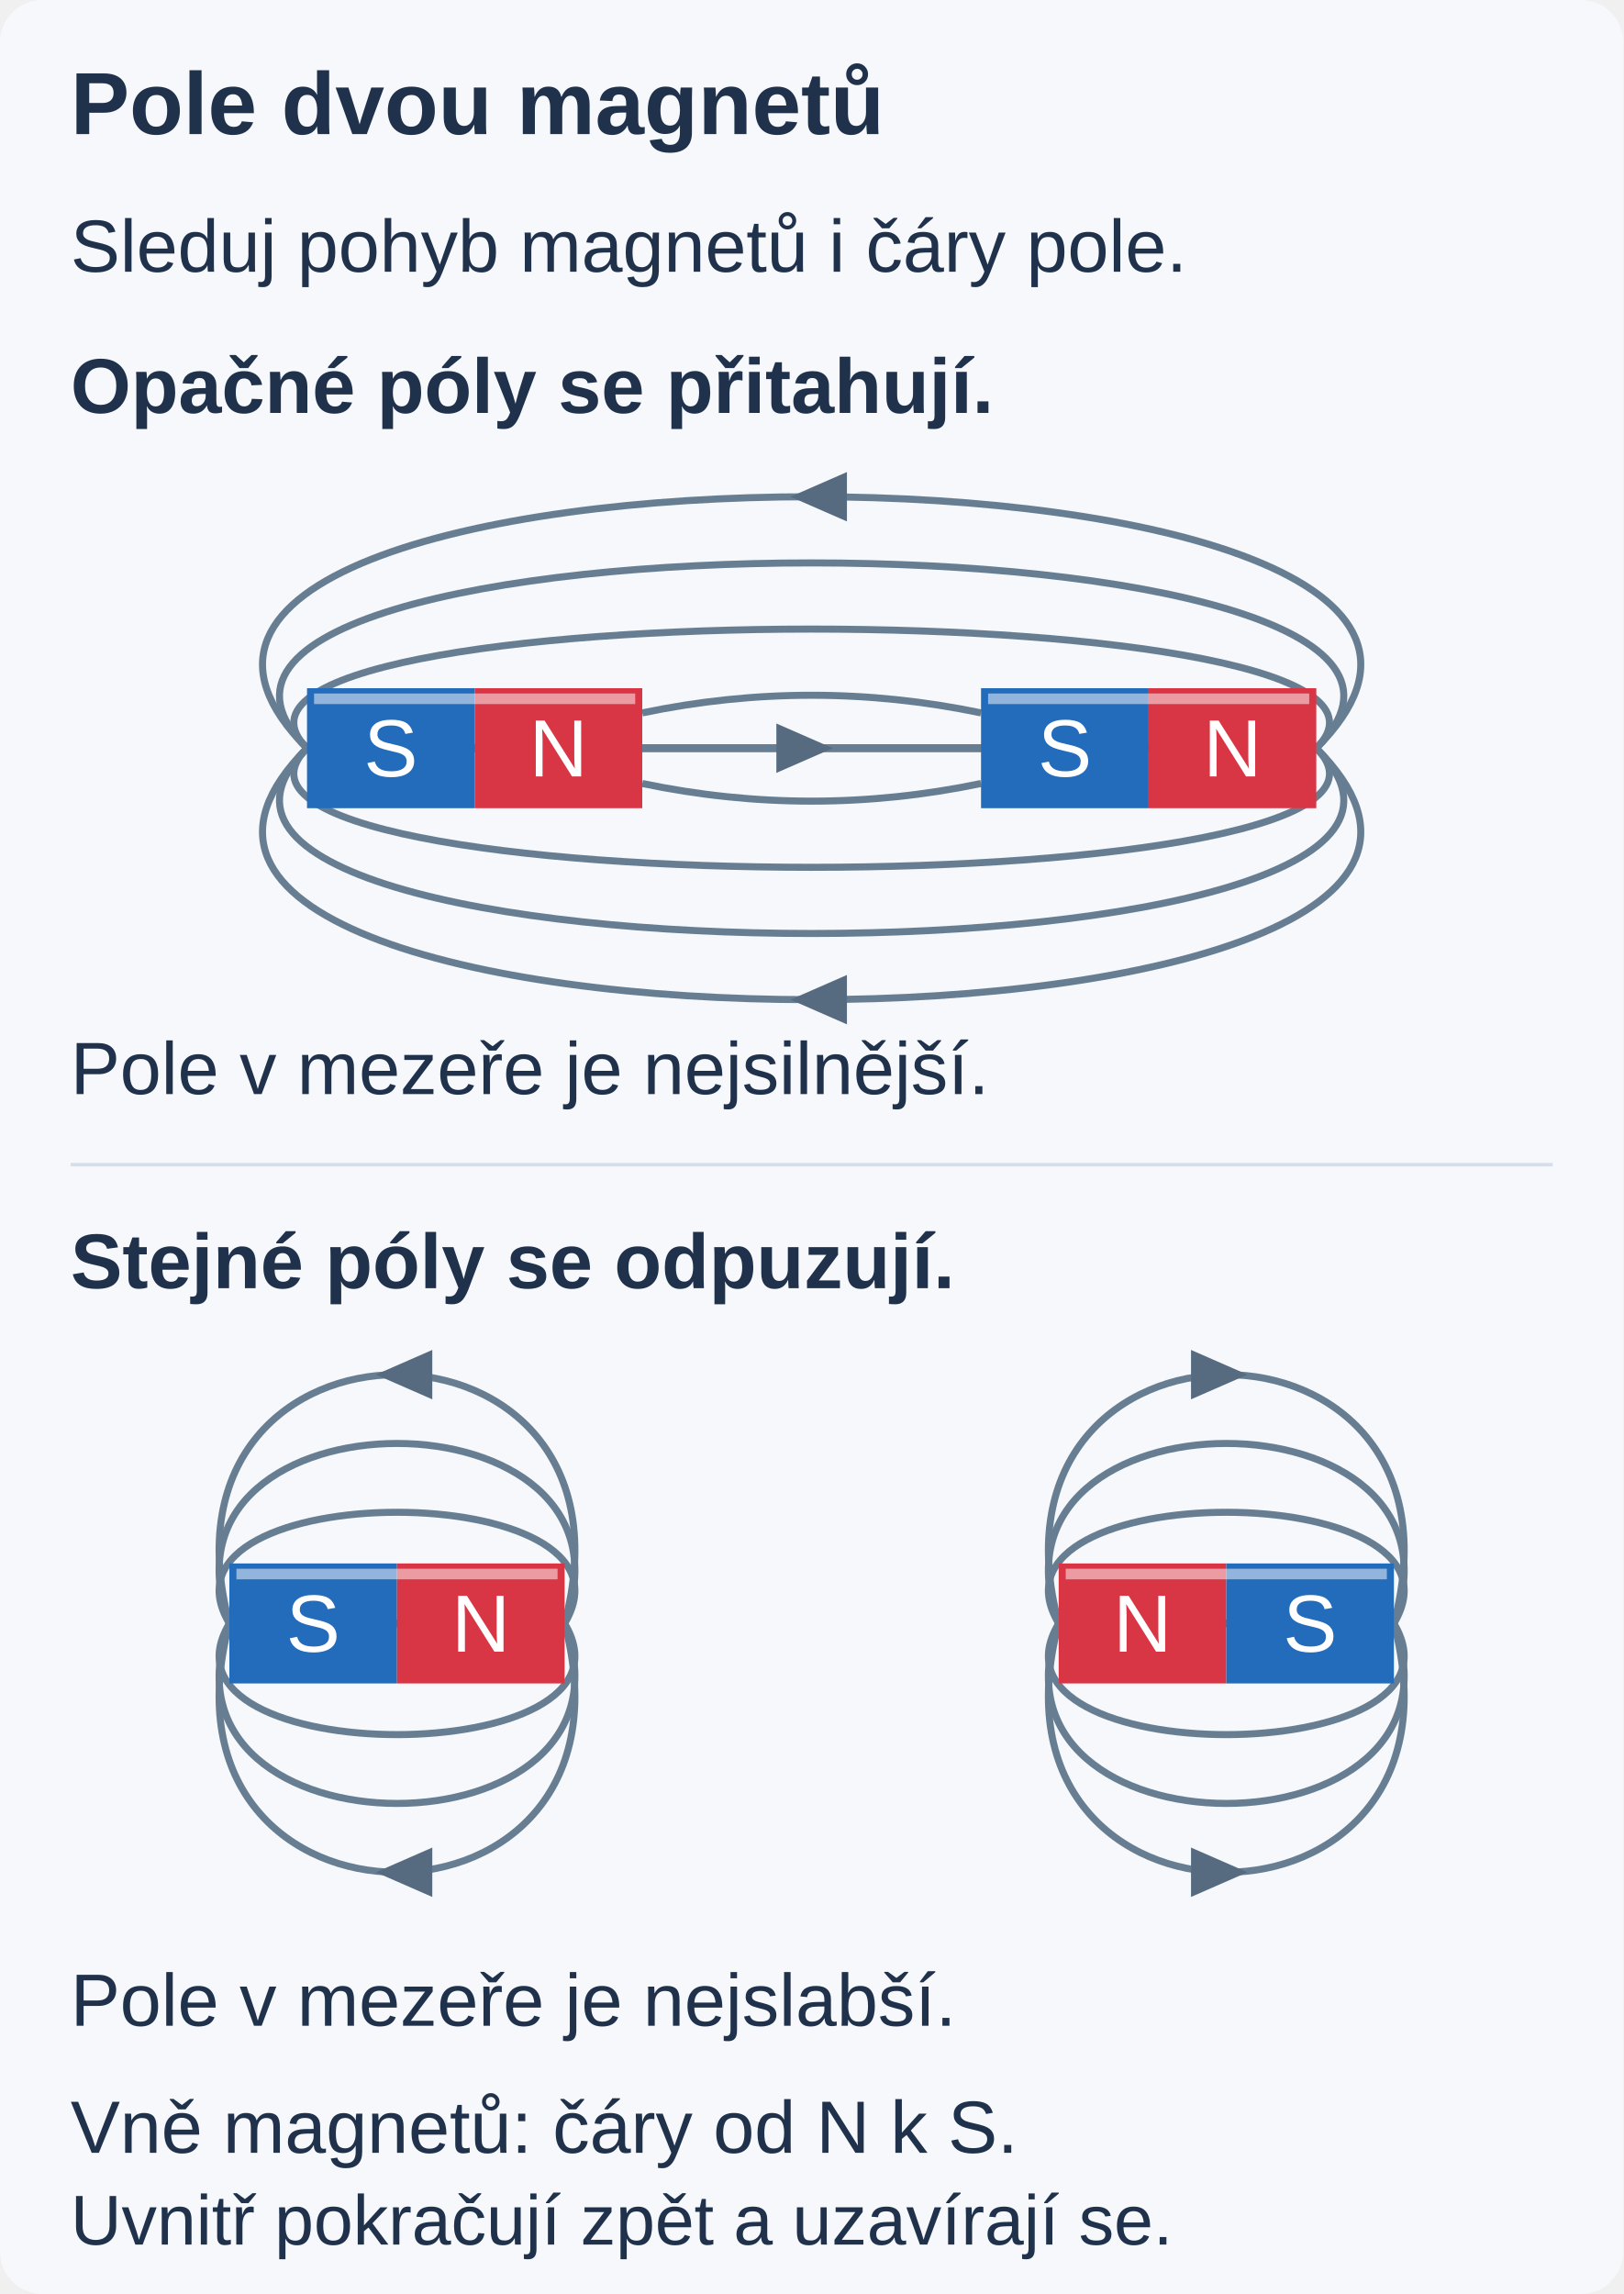
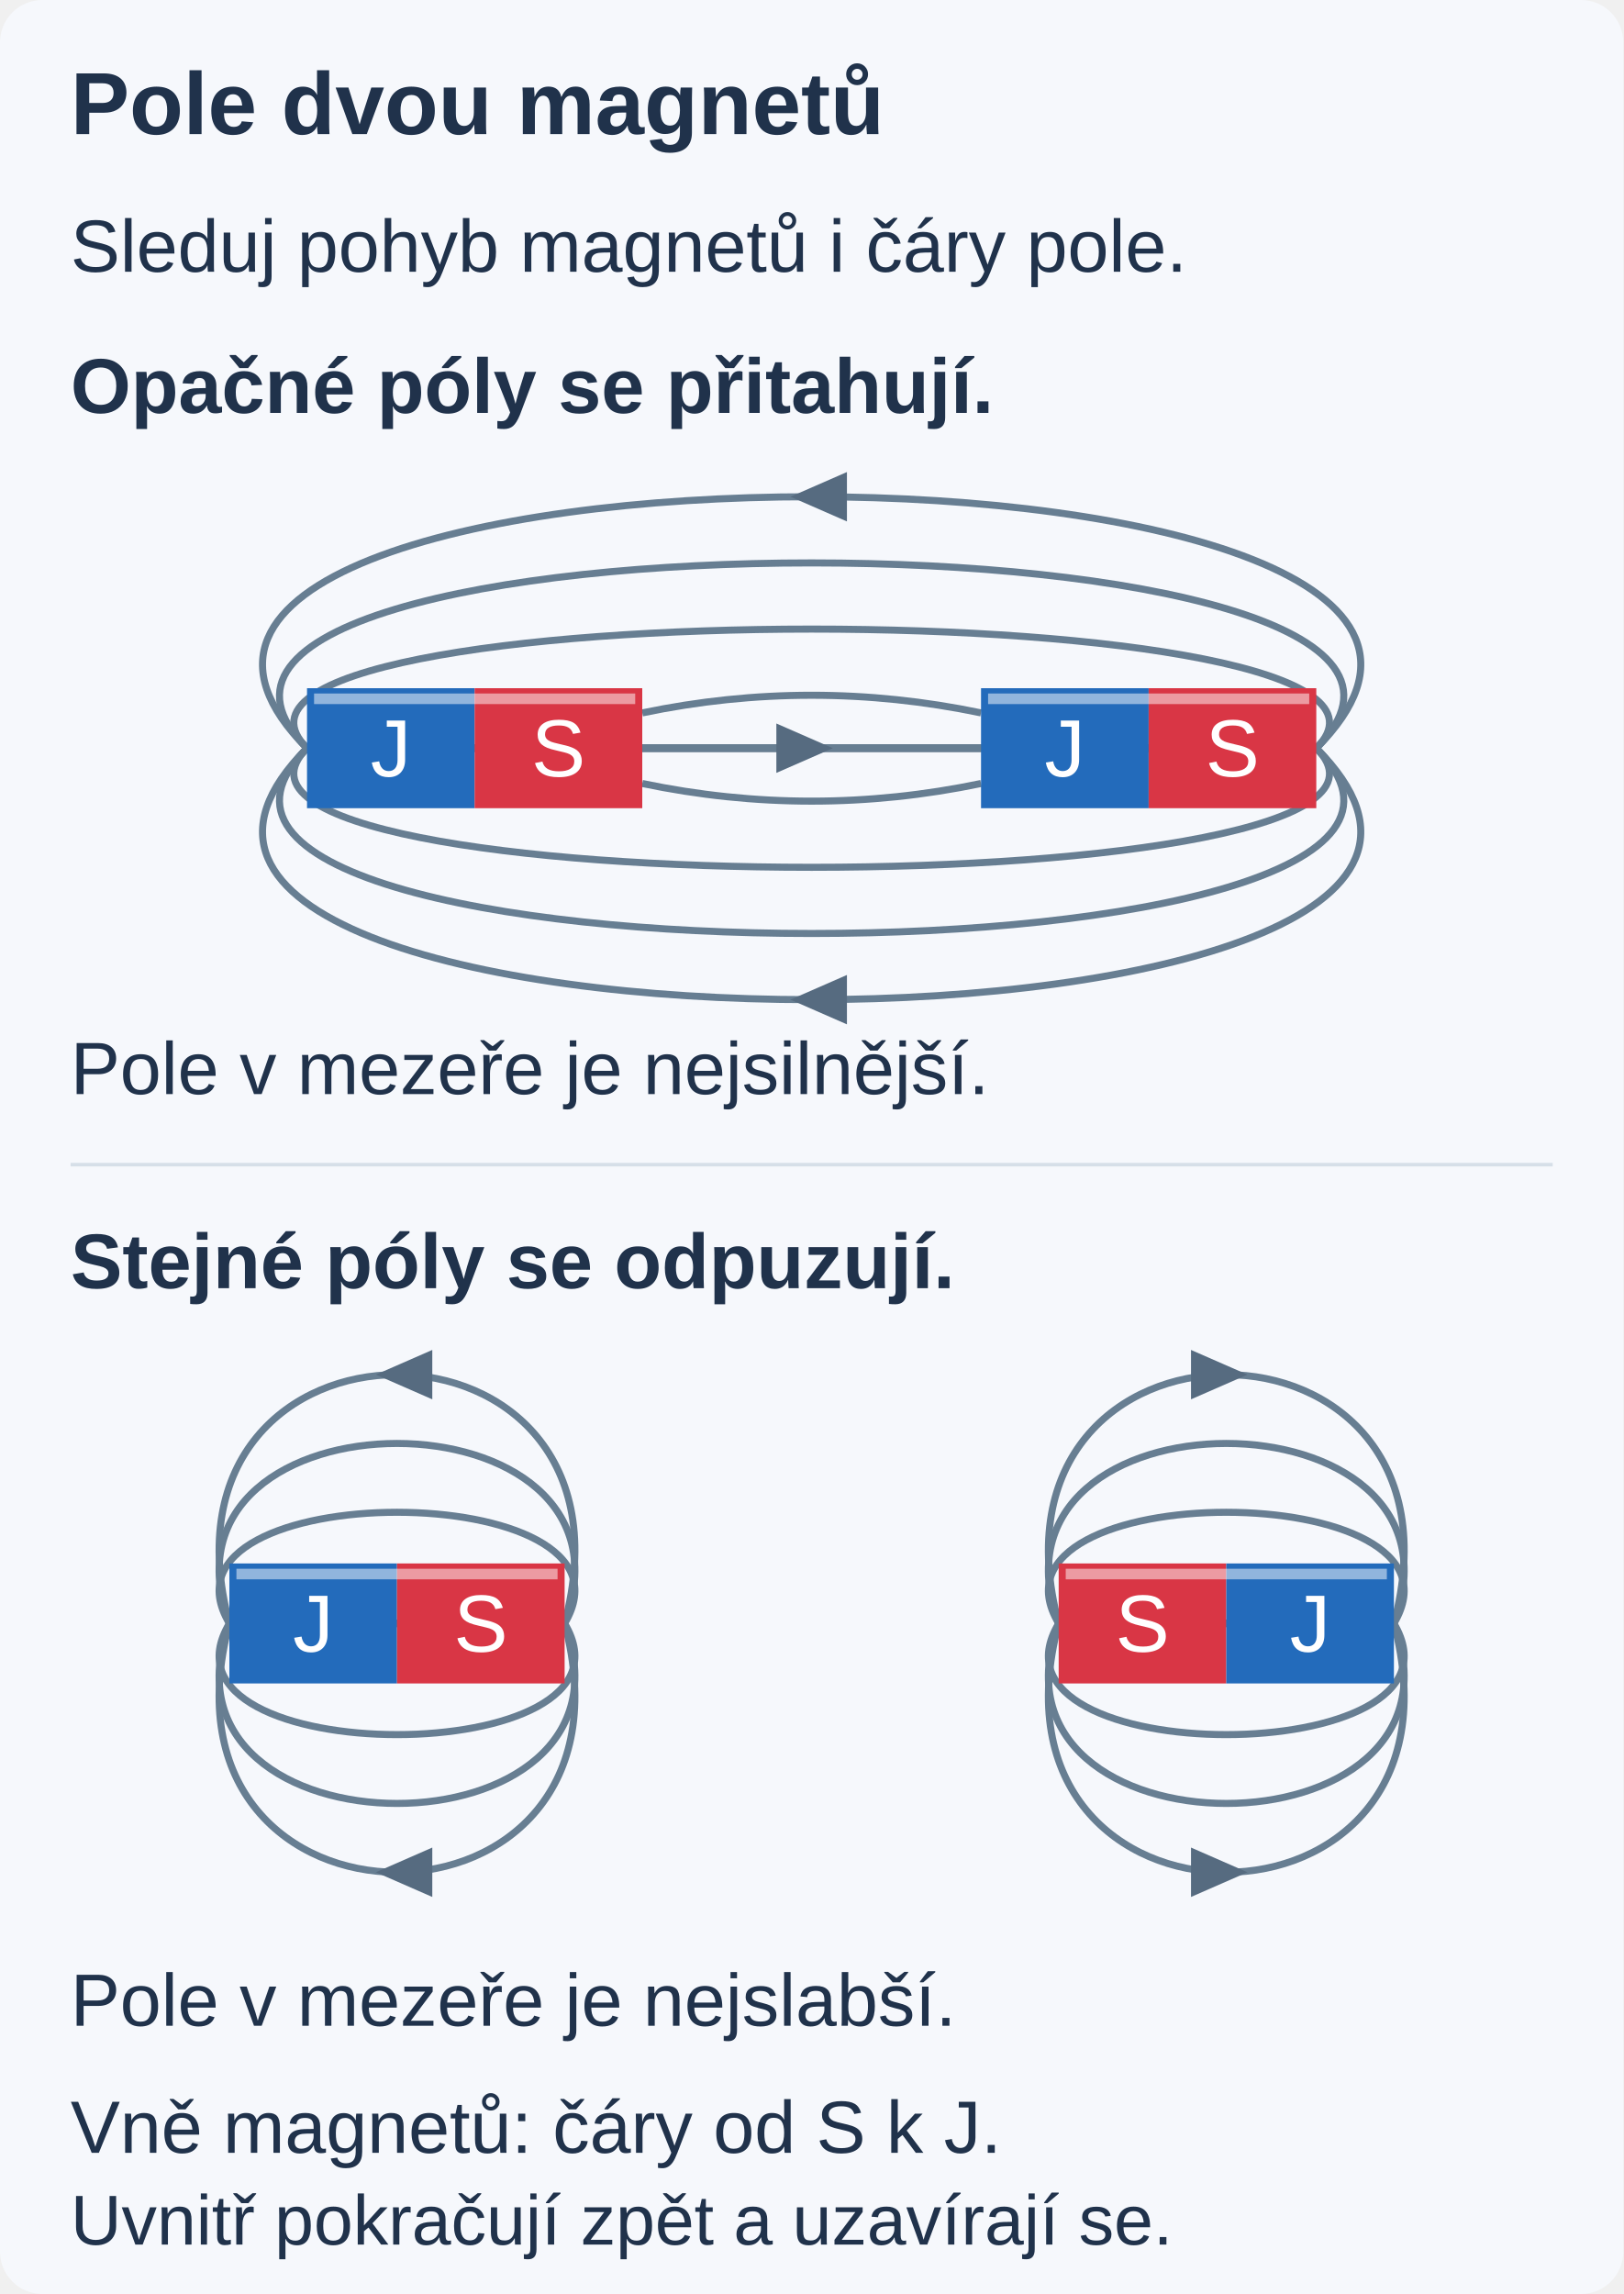
- <svg xmlns="http://www.w3.org/2000/svg" viewBox="0 0 460 650" width="460" height="650" role="img" aria-label="Pole dvou magnetů. Opačné póly se přibližují, stejné se vzdalují. Čáry tvoří uzavřené smyčky přes magnety, vně směřují od N k S.">
+ <svg xmlns="http://www.w3.org/2000/svg" viewBox="0 0 460 650" width="460" height="650" role="img" aria-label="Pole dvou magnetů. Opačné póly se přibližují, stejné se vzdalují. Čáry tvoří uzavřené smyčky přes magnety, vně směřují od S k J.">
  <defs>
    <radialGradient id="earth" cx="30%" cy="25%">
      <stop stop-color="#e0f5ff" />
      <stop offset=".7" stop-color="#66add9" />
      <stop offset="1" stop-color="#276b9a" />
    </radialGradient>
    <radialGradient id="sun">
      <stop stop-color="#fff3a5" />
      <stop offset="1" stop-color="#f6ab28" />
    </radialGradient>
  </defs>
  <style>text{font-family:Arial,sans-serif;fill:#20324b}.field{fill:none;stroke:#677e92;stroke-width:2} .static-field{display:none}@media(prefers-reduced-motion:reduce){.animated-field{display:none}.static-field{display:inline}}
@media(prefers-reduced-motion:reduce){*{animation:none!important}.moving{display:none}.still{display:inline!important}}</style>
  <rect width="460" height="650" rx="12" fill="#f6f8fc" />
  <g id="panel-4">
    <text x="20" y="38" font-size="25" font-weight="bold">Pole dvou magnetů</text>
    <text x="20" y="77" font-size="21">Sleduj pohyb magnetů i čáry pole.</text>
    <text x="20" y="117" font-size="22" font-weight="bold">Opačné póly se přitahují.</text>
    <text x="20" y="365" font-size="22" font-weight="bold">Stejné póly se odpuzují.</text>
    <text x="20" y="310" font-size="21">Pole v mezeře je nejsilnější.</text>
    <path d="M20 330H440" stroke="#d6dfe8" />
    <g class="animated-field">
      <path class="field join00" d="M373 212 C418 167 42 167 87 212 L373 212Z">
-         <animate attributeName="d" values="M395 212 C440 167 20 167 65 212 L395 212Z;M395 212 C440 167 20 167 65 212 L395 212Z;M373 212 C418 167 42 167 87 212 L373 212Z;M373 212 C418 167 42 167 87 212 L373 212Z" keyTimes="0;.15;.65;1" dur="9s" repeatCount="indefinite" />
+         <animate attributeName="d" values="M395 212 C440 167 20 167 65 212 L395 212Z;M395 212 C440 167 20 167 65 212 L395 212Z;M350 212 C395 167 65 167 110 212 L350 212Z;M350 212 C395 167 65 167 110 212 L350 212Z" keyTimes="0;.03;.35;1" dur="5s" repeatCount="indefinite" />
      </path>
      <path class="field join01" d="M373 212 C443 142 17 142 87 212 L373 212Z">
-         <animate attributeName="d" values="M395 212 C465 142 -5 142 65 212 L395 212Z;M395 212 C465 142 -5 142 65 212 L395 212Z;M373 212 C443 142 17 142 87 212 L373 212Z;M373 212 C443 142 17 142 87 212 L373 212Z" keyTimes="0;.15;.65;1" dur="9s" repeatCount="indefinite" />
+         <animate attributeName="d" values="M395 212 C465 142 -5 142 65 212 L395 212Z;M395 212 C465 142 -5 142 65 212 L395 212Z;M350 212 C420 142 40 142 110 212 L350 212Z;M350 212 C420 142 40 142 110 212 L350 212Z" keyTimes="0;.03;.35;1" dur="5s" repeatCount="indefinite" />
      </path>
      <path class="field join02" d="M373 212 C468 117 -8 117 87 212 L373 212Z">
-         <animate attributeName="d" values="M395 212 C490 117 -30 117 65 212 L395 212Z;M395 212 C490 117 -30 117 65 212 L395 212Z;M373 212 C468 117 -8 117 87 212 L373 212Z;M373 212 C468 117 -8 117 87 212 L373 212Z" keyTimes="0;.15;.65;1" dur="9s" repeatCount="indefinite" />
+         <animate attributeName="d" values="M395 212 C490 117 -30 117 65 212 L395 212Z;M395 212 C490 117 -30 117 65 212 L395 212Z;M350 212 C445 117 15 117 110 212 L350 212Z;M350 212 C445 117 15 117 110 212 L350 212Z" keyTimes="0;.03;.35;1" dur="5s" repeatCount="indefinite" />
      </path>
      <path class="arrow" d="M-10 -7L6 0 -10 7Z" transform="translate(230 140.75) rotate(180)" fill="#566b80" />
      <path class="field join20" d="M373 212 C418 257 42 257 87 212 L373 212Z">
-         <animate attributeName="d" values="M395 212 C440 257 20 257 65 212 L395 212Z;M395 212 C440 257 20 257 65 212 L395 212Z;M373 212 C418 257 42 257 87 212 L373 212Z;M373 212 C418 257 42 257 87 212 L373 212Z" keyTimes="0;.15;.65;1" dur="9s" repeatCount="indefinite" />
+         <animate attributeName="d" values="M395 212 C440 257 20 257 65 212 L395 212Z;M395 212 C440 257 20 257 65 212 L395 212Z;M350 212 C395 257 65 257 110 212 L350 212Z;M350 212 C395 257 65 257 110 212 L350 212Z" keyTimes="0;.03;.35;1" dur="5s" repeatCount="indefinite" />
      </path>
      <path class="field join21" d="M373 212 C443 282 17 282 87 212 L373 212Z">
-         <animate attributeName="d" values="M395 212 C465 282 -5 282 65 212 L395 212Z;M395 212 C465 282 -5 282 65 212 L395 212Z;M373 212 C443 282 17 282 87 212 L373 212Z;M373 212 C443 282 17 282 87 212 L373 212Z" keyTimes="0;.15;.65;1" dur="9s" repeatCount="indefinite" />
+         <animate attributeName="d" values="M395 212 C465 282 -5 282 65 212 L395 212Z;M395 212 C465 282 -5 282 65 212 L395 212Z;M350 212 C420 282 40 282 110 212 L350 212Z;M350 212 C420 282 40 282 110 212 L350 212Z" keyTimes="0;.03;.35;1" dur="5s" repeatCount="indefinite" />
      </path>
      <path class="field join22" d="M373 212 C468 307 -8 307 87 212 L373 212Z">
-         <animate attributeName="d" values="M395 212 C490 307 -30 307 65 212 L395 212Z;M395 212 C490 307 -30 307 65 212 L395 212Z;M373 212 C468 307 -8 307 87 212 L373 212Z;M373 212 C468 307 -8 307 87 212 L373 212Z" keyTimes="0;.15;.65;1" dur="9s" repeatCount="indefinite" />
+         <animate attributeName="d" values="M395 212 C490 307 -30 307 65 212 L395 212Z;M395 212 C490 307 -30 307 65 212 L395 212Z;M350 212 C445 307 15 307 110 212 L350 212Z;M350 212 C445 307 15 307 110 212 L350 212Z" keyTimes="0;.03;.35;1" dur="5s" repeatCount="indefinite" />
      </path>
      <path class="arrow" d="M-10 -7L6 0 -10 7Z" transform="translate(230 283.25) rotate(180)" fill="#566b80" />
      <path class="field gap0" d="M182 202 Q230 192 278 202">
-         <animate attributeName="d" values="M160 202 Q230 192 300 202;M160 202 Q230 192 300 202;M182 202 Q230 192 278 202;M182 202 Q230 192 278 202" keyTimes="0;.15;.65;1" dur="9s" repeatCount="indefinite" />
+         <animate attributeName="d" values="M160 202 Q230 192 300 202;M160 202 Q230 192 300 202;M205 202 Q230 192 255 202;M205 202 Q230 192 255 202" keyTimes="0;.03;.35;1" dur="5s" repeatCount="indefinite" />
      </path>
      <path class="field gap1" d="M182 212 Q230 212 278 212">
-         <animate attributeName="d" values="M160 212 Q230 212 300 212;M160 212 Q230 212 300 212;M182 212 Q230 212 278 212;M182 212 Q230 212 278 212" keyTimes="0;.15;.65;1" dur="9s" repeatCount="indefinite" />
+         <animate attributeName="d" values="M160 212 Q230 212 300 212;M160 212 Q230 212 300 212;M205 212 Q230 212 255 212;M205 212 Q230 212 255 212" keyTimes="0;.03;.35;1" dur="5s" repeatCount="indefinite" />
      </path>
      <path class="field gap2" d="M182 222 Q230 232 278 222">
-         <animate attributeName="d" values="M160 222 Q230 232 300 222;M160 222 Q230 232 300 222;M182 222 Q230 232 278 222;M182 222 Q230 232 278 222" keyTimes="0;.15;.65;1" dur="9s" repeatCount="indefinite" />
+         <animate attributeName="d" values="M160 222 Q230 232 300 222;M160 222 Q230 232 300 222;M205 222 Q230 232 255 222;M205 222 Q230 232 255 222" keyTimes="0;.03;.35;1" dur="5s" repeatCount="indefinite" />
      </path>
      <path class="arrow" d="M-10 -7L6 0 -10 7Z" transform="translate(230 212) rotate(0)" fill="#566b80" />
      <g data-magnet="attractL" transform="translate(22 0)">
-         <animateTransform attributeName="transform" type="translate" values="0 0;0 0;22 0;22 0" keyTimes="0;.15;.65;1" dur="9s" repeatCount="indefinite" />
+         <animateTransform attributeName="transform" type="translate" values="0 0;0 0;45 0;45 0" keyTimes="0;.03;.35;1" dur="5s" repeatCount="indefinite" />
        <g>
          <rect x="65" y="195" width="47.5" height="34" fill="#236bbb" />
          <rect x="112.5" y="195" width="47.5" height="34" fill="#d93645" />
          <path d="M67 198h91" stroke="white" opacity=".5" stroke-width="3" />
-           <text x="88.75" y="220" font-size="23" fill="white" style="fill:white" text-anchor="middle">S</text>
-           <text x="136.25" y="220" font-size="23" style="fill:white" text-anchor="middle">N</text>
+           <text x="88.75" y="220" font-size="23" fill="white" style="fill:white" text-anchor="middle">J</text>
+           <text x="136.25" y="220" font-size="23" style="fill:white" text-anchor="middle">S</text>
        </g>
      </g>
      <g data-magnet="attractR" transform="translate(-22 0)">
-         <animateTransform attributeName="transform" type="translate" values="0 0;0 0;-22 0;-22 0" keyTimes="0;.15;.65;1" dur="9s" repeatCount="indefinite" />
+         <animateTransform attributeName="transform" type="translate" values="0 0;0 0;-45 0;-45 0" keyTimes="0;.03;.35;1" dur="5s" repeatCount="indefinite" />
        <g>
          <rect x="300" y="195" width="47.5" height="34" fill="#236bbb" />
          <rect x="347.5" y="195" width="47.5" height="34" fill="#d93645" />
          <path d="M302 198h91" stroke="white" opacity=".5" stroke-width="3" />
-           <text x="323.75" y="220" font-size="23" fill="white" style="fill:white" text-anchor="middle">S</text>
-           <text x="371.25" y="220" font-size="23" style="fill:white" text-anchor="middle">N</text>
+           <text x="323.75" y="220" font-size="23" fill="white" style="fill:white" text-anchor="middle">J</text>
+           <text x="371.25" y="220" font-size="23" style="fill:white" text-anchor="middle">S</text>
        </g>
      </g>
      <g data-magnet="repelL" transform="translate(-22 0)">
-         <animateTransform attributeName="transform" type="translate" values="0 0;0 0;-22 0;-22 0" keyTimes="0;.15;.65;1" dur="9s" repeatCount="indefinite" />
+         <animateTransform attributeName="transform" type="translate" values="0 0;0 0;-45 0;-45 0" keyTimes="0;.03;.35;1" dur="5s" repeatCount="indefinite" />
        <path class="field" d="M182 460 C207 418 62 418 87 460 L182 460Z" />
        <path class="field" d="M182 460 C207 392 62 392 87 460 L182 460Z" />
        <path class="field" d="M182 460 C207 366 62 366 87 460 L182 460Z" />
        <path class="arrow" d="M-10 -7L6 0 -10 7Z" transform="translate(134.5 389.5) rotate(180)" fill="#566b80" />
        <path class="field" d="M182 460 C207 502 62 502 87 460 L182 460Z" />
        <path class="field" d="M182 460 C207 528 62 528 87 460 L182 460Z" />
        <path class="field" d="M182 460 C207 554 62 554 87 460 L182 460Z" />
        <path class="arrow" d="M-10 -7L6 0 -10 7Z" transform="translate(134.5 530.5) rotate(180)" fill="#566b80" />
        <g>
          <rect x="87" y="443" width="47.5" height="34" fill="#236bbb" />
          <rect x="134.5" y="443" width="47.5" height="34" fill="#d93645" />
          <path d="M89 446h91" stroke="white" opacity=".5" stroke-width="3" />
-           <text x="110.75" y="468" font-size="23" fill="white" style="fill:white" text-anchor="middle">S</text>
-           <text x="158.25" y="468" font-size="23" style="fill:white" text-anchor="middle">N</text>
+           <text x="110.75" y="468" font-size="23" fill="white" style="fill:white" text-anchor="middle">J</text>
+           <text x="158.25" y="468" font-size="23" style="fill:white" text-anchor="middle">S</text>
        </g>
      </g>
      <g data-magnet="repelR" transform="translate(22 0)">
-         <animateTransform attributeName="transform" type="translate" values="0 0;0 0;22 0;22 0" keyTimes="0;.15;.65;1" dur="9s" repeatCount="indefinite" />
+         <animateTransform attributeName="transform" type="translate" values="0 0;0 0;45 0;45 0" keyTimes="0;.03;.35;1" dur="5s" repeatCount="indefinite" />
        <path class="field" d="M278 460 C253 418 398 418 373 460 L278 460Z" />
        <path class="field" d="M278 460 C253 392 398 392 373 460 L278 460Z" />
        <path class="field" d="M278 460 C253 366 398 366 373 460 L278 460Z" />
        <path class="arrow" d="M-10 -7L6 0 -10 7Z" transform="translate(325.5 389.5) rotate(0)" fill="#566b80" />
        <path class="field" d="M278 460 C253 502 398 502 373 460 L278 460Z" />
        <path class="field" d="M278 460 C253 528 398 528 373 460 L278 460Z" />
        <path class="field" d="M278 460 C253 554 398 554 373 460 L278 460Z" />
        <path class="arrow" d="M-10 -7L6 0 -10 7Z" transform="translate(325.5 530.5) rotate(0)" fill="#566b80" />
        <g>
          <rect x="278" y="443" width="47.5" height="34" fill="#d93645" />
          <rect x="325.5" y="443" width="47.5" height="34" fill="#236bbb" />
          <path d="M280 446h91" stroke="white" opacity=".5" stroke-width="3" />
-           <text x="301.75" y="468" font-size="23" fill="white" style="fill:white" text-anchor="middle">N</text>
-           <text x="349.25" y="468" font-size="23" style="fill:white" text-anchor="middle">S</text>
+           <text x="301.75" y="468" font-size="23" fill="white" style="fill:white" text-anchor="middle">S</text>
+           <text x="349.25" y="468" font-size="23" style="fill:white" text-anchor="middle">J</text>
        </g>
      </g>
    </g>
    <g class="static-field">
      <path class="field join00" d="M373 212 C418 167 42 167 87 212 L373 212Z" />
      <path class="field join01" d="M373 212 C443 142 17 142 87 212 L373 212Z" />
      <path class="field join02" d="M373 212 C468 117 -8 117 87 212 L373 212Z" />
      <path class="arrow" d="M-10 -7L6 0 -10 7Z" transform="translate(230 140.75) rotate(180)" fill="#566b80" />
      <path class="field join20" d="M373 212 C418 257 42 257 87 212 L373 212Z" />
      <path class="field join21" d="M373 212 C443 282 17 282 87 212 L373 212Z" />
      <path class="field join22" d="M373 212 C468 307 -8 307 87 212 L373 212Z" />
      <path class="arrow" d="M-10 -7L6 0 -10 7Z" transform="translate(230 283.25) rotate(180)" fill="#566b80" />
      <path class="field gap0" d="M182 202 Q230 192 278 202" />
      <path class="field gap1" d="M182 212 Q230 212 278 212" />
      <path class="field gap2" d="M182 222 Q230 232 278 222" />
      <path class="arrow" d="M-10 -7L6 0 -10 7Z" transform="translate(230 212) rotate(0)" fill="#566b80" />
      <g transform="translate(22 0)">
        <g>
          <rect x="65" y="195" width="47.5" height="34" fill="#236bbb" />
          <rect x="112.5" y="195" width="47.5" height="34" fill="#d93645" />
          <path d="M67 198h91" stroke="white" opacity=".5" stroke-width="3" />
-           <text x="88.75" y="220" font-size="23" fill="white" style="fill:white" text-anchor="middle">S</text>
-           <text x="136.25" y="220" font-size="23" style="fill:white" text-anchor="middle">N</text>
+           <text x="88.75" y="220" font-size="23" fill="white" style="fill:white" text-anchor="middle">J</text>
+           <text x="136.25" y="220" font-size="23" style="fill:white" text-anchor="middle">S</text>
        </g>
      </g>
      <g transform="translate(-22 0)">
        <g>
          <rect x="300" y="195" width="47.5" height="34" fill="#236bbb" />
          <rect x="347.5" y="195" width="47.5" height="34" fill="#d93645" />
          <path d="M302 198h91" stroke="white" opacity=".5" stroke-width="3" />
-           <text x="323.75" y="220" font-size="23" fill="white" style="fill:white" text-anchor="middle">S</text>
-           <text x="371.25" y="220" font-size="23" style="fill:white" text-anchor="middle">N</text>
+           <text x="323.75" y="220" font-size="23" fill="white" style="fill:white" text-anchor="middle">J</text>
+           <text x="371.25" y="220" font-size="23" style="fill:white" text-anchor="middle">S</text>
        </g>
      </g>
      <g transform="translate(-22 0)">
        <path class="field" d="M182 460 C207 418 62 418 87 460 L182 460Z" />
        <path class="field" d="M182 460 C207 392 62 392 87 460 L182 460Z" />
        <path class="field" d="M182 460 C207 366 62 366 87 460 L182 460Z" />
        <path class="arrow" d="M-10 -7L6 0 -10 7Z" transform="translate(134.5 389.5) rotate(180)" fill="#566b80" />
        <path class="field" d="M182 460 C207 502 62 502 87 460 L182 460Z" />
        <path class="field" d="M182 460 C207 528 62 528 87 460 L182 460Z" />
        <path class="field" d="M182 460 C207 554 62 554 87 460 L182 460Z" />
        <path class="arrow" d="M-10 -7L6 0 -10 7Z" transform="translate(134.5 530.5) rotate(180)" fill="#566b80" />
        <g>
          <rect x="87" y="443" width="47.5" height="34" fill="#236bbb" />
          <rect x="134.5" y="443" width="47.5" height="34" fill="#d93645" />
          <path d="M89 446h91" stroke="white" opacity=".5" stroke-width="3" />
-           <text x="110.75" y="468" font-size="23" fill="white" style="fill:white" text-anchor="middle">S</text>
-           <text x="158.25" y="468" font-size="23" style="fill:white" text-anchor="middle">N</text>
+           <text x="110.75" y="468" font-size="23" fill="white" style="fill:white" text-anchor="middle">J</text>
+           <text x="158.25" y="468" font-size="23" style="fill:white" text-anchor="middle">S</text>
        </g>
      </g>
      <g transform="translate(22 0)">
        <path class="field" d="M278 460 C253 418 398 418 373 460 L278 460Z" />
        <path class="field" d="M278 460 C253 392 398 392 373 460 L278 460Z" />
        <path class="field" d="M278 460 C253 366 398 366 373 460 L278 460Z" />
        <path class="arrow" d="M-10 -7L6 0 -10 7Z" transform="translate(325.5 389.5) rotate(0)" fill="#566b80" />
        <path class="field" d="M278 460 C253 502 398 502 373 460 L278 460Z" />
        <path class="field" d="M278 460 C253 528 398 528 373 460 L278 460Z" />
        <path class="field" d="M278 460 C253 554 398 554 373 460 L278 460Z" />
        <path class="arrow" d="M-10 -7L6 0 -10 7Z" transform="translate(325.5 530.5) rotate(0)" fill="#566b80" />
        <g>
          <rect x="278" y="443" width="47.5" height="34" fill="#d93645" />
          <rect x="325.5" y="443" width="47.5" height="34" fill="#236bbb" />
          <path d="M280 446h91" stroke="white" opacity=".5" stroke-width="3" />
-           <text x="301.75" y="468" font-size="23" fill="white" style="fill:white" text-anchor="middle">N</text>
-           <text x="349.25" y="468" font-size="23" style="fill:white" text-anchor="middle">S</text>
+           <text x="301.75" y="468" font-size="23" fill="white" style="fill:white" text-anchor="middle">S</text>
+           <text x="349.25" y="468" font-size="23" style="fill:white" text-anchor="middle">J</text>
        </g>
      </g>
    </g>
    <text x="20" y="574" font-size="21">Pole v mezeře je nejslabší.</text>
-     <text x="20" y="610" font-size="21">Vně magnetů: čáry od N k S.</text>
+     <text x="20" y="610" font-size="21">Vně magnetů: čáry od S k J.</text>
    <text x="20" y="636" font-size="20">Uvnitř pokračují zpět a uzavírají se.</text>
  </g>
</svg>
